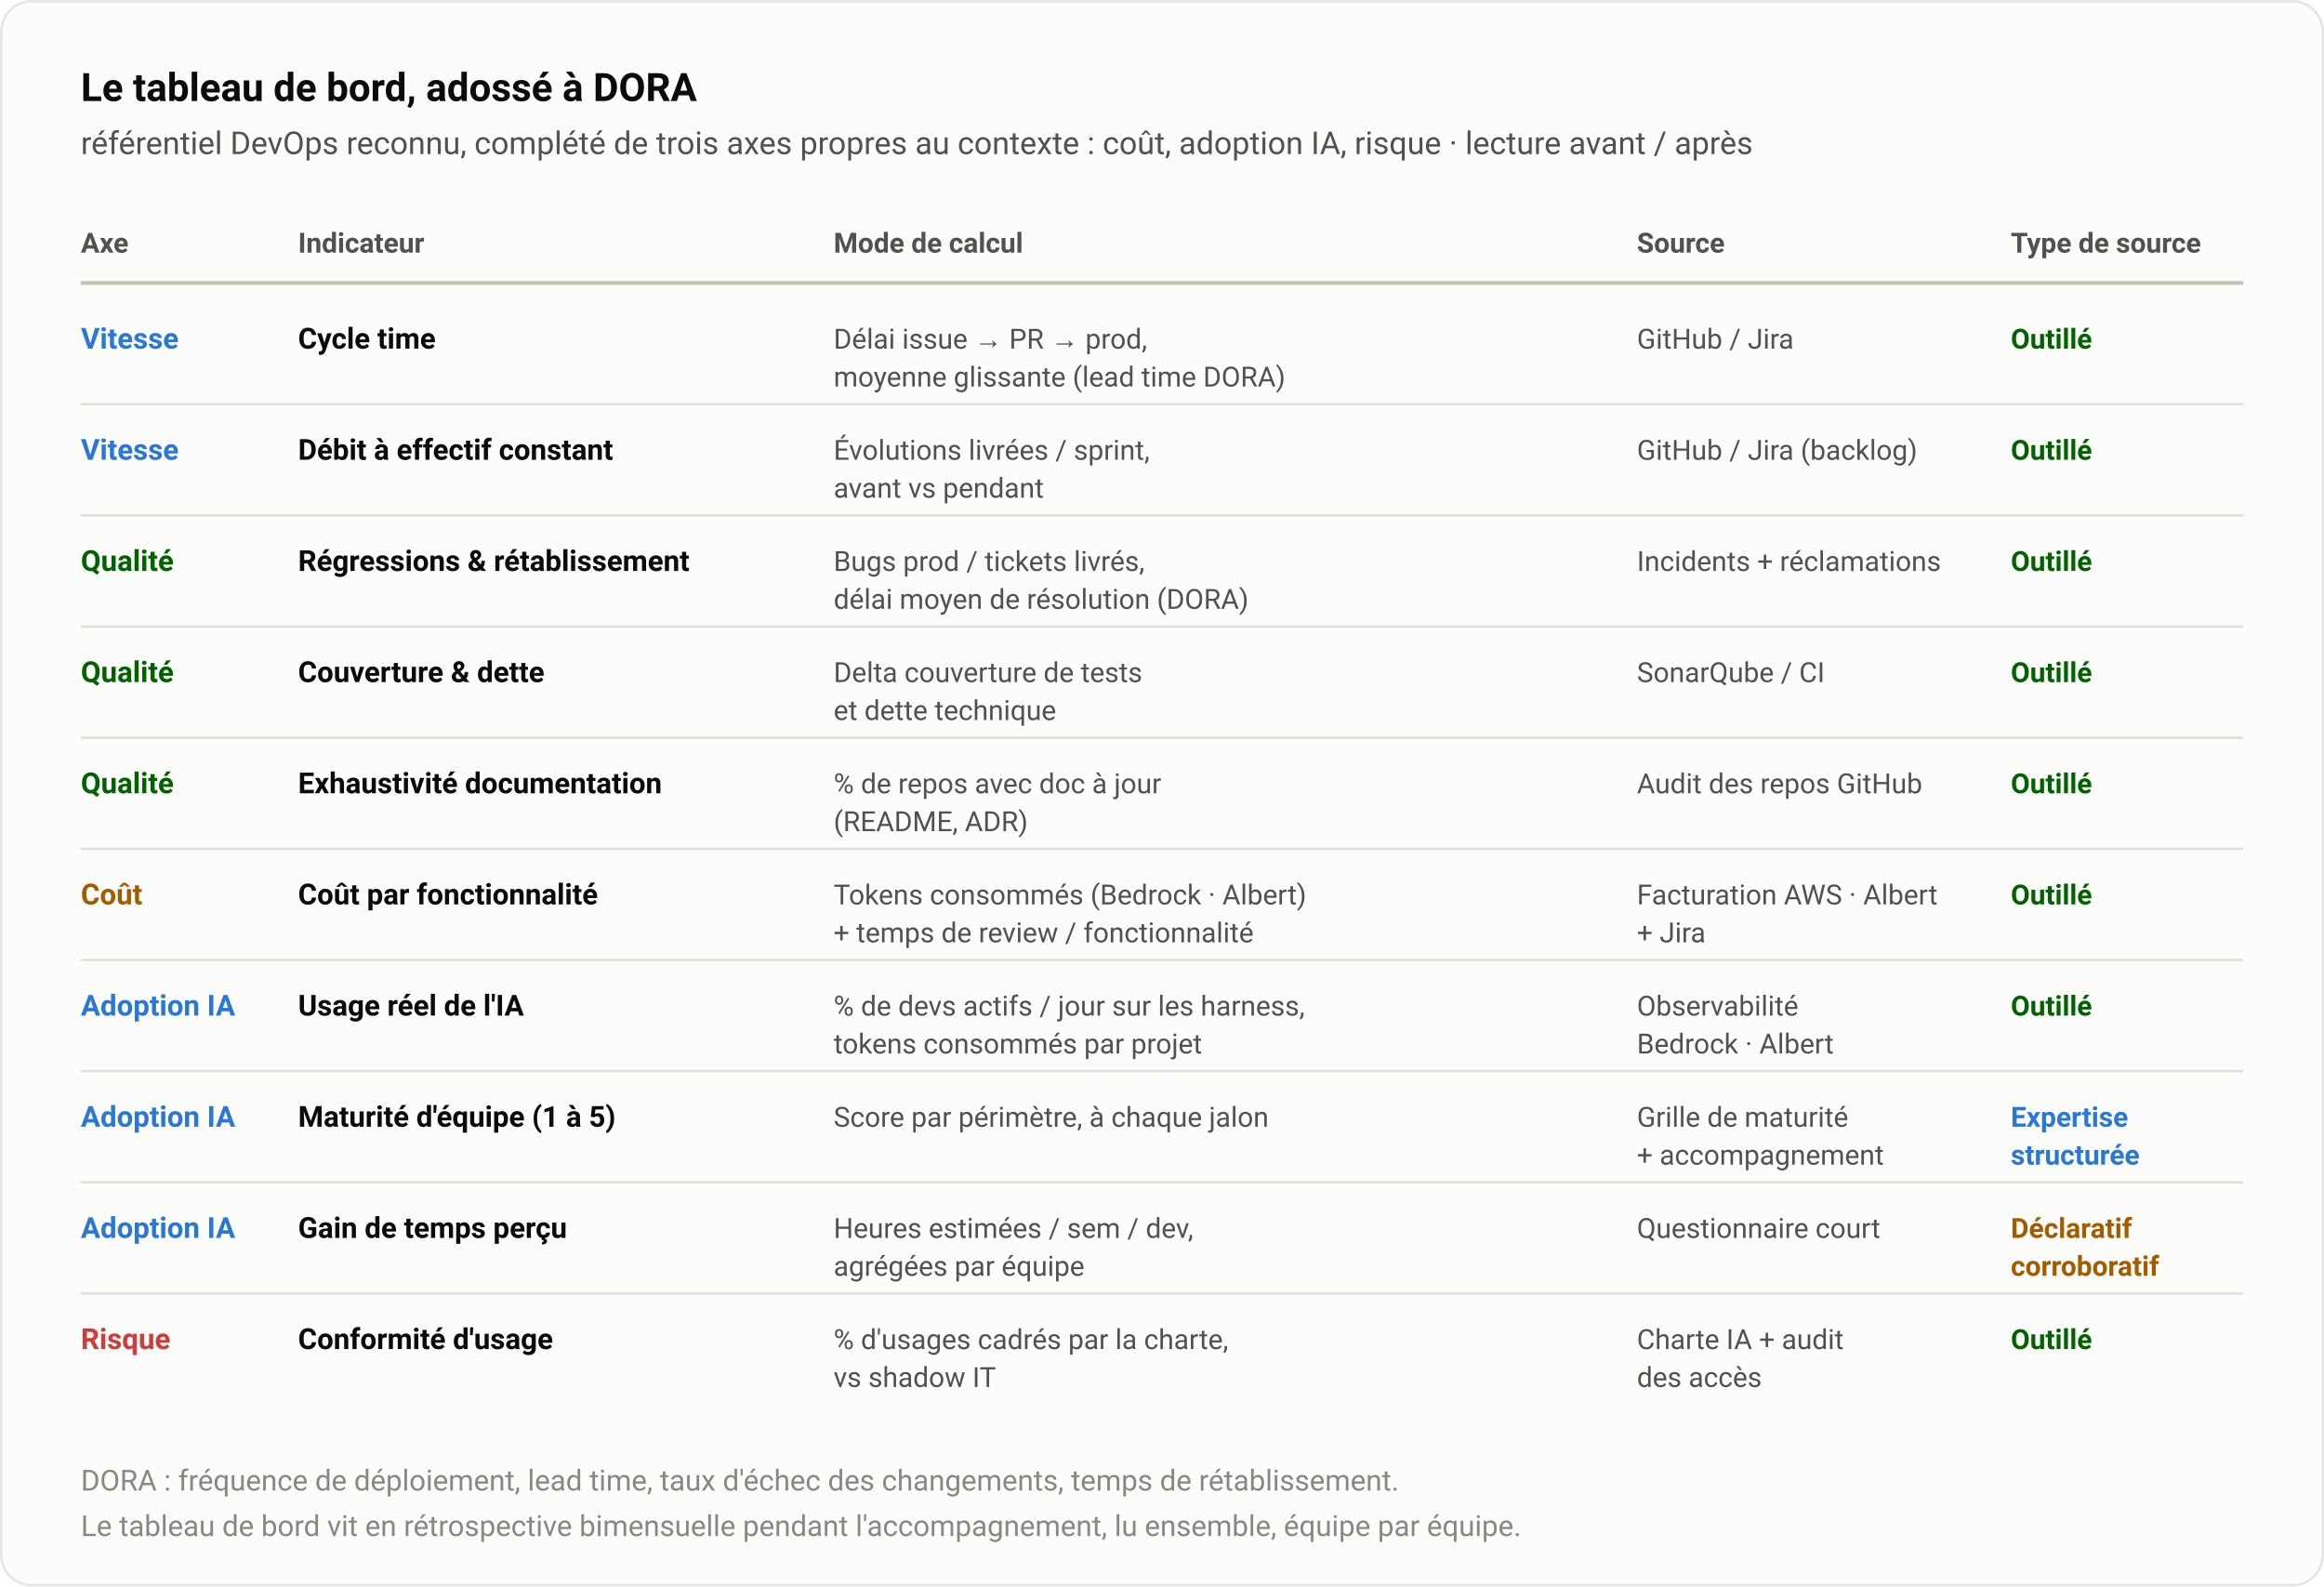
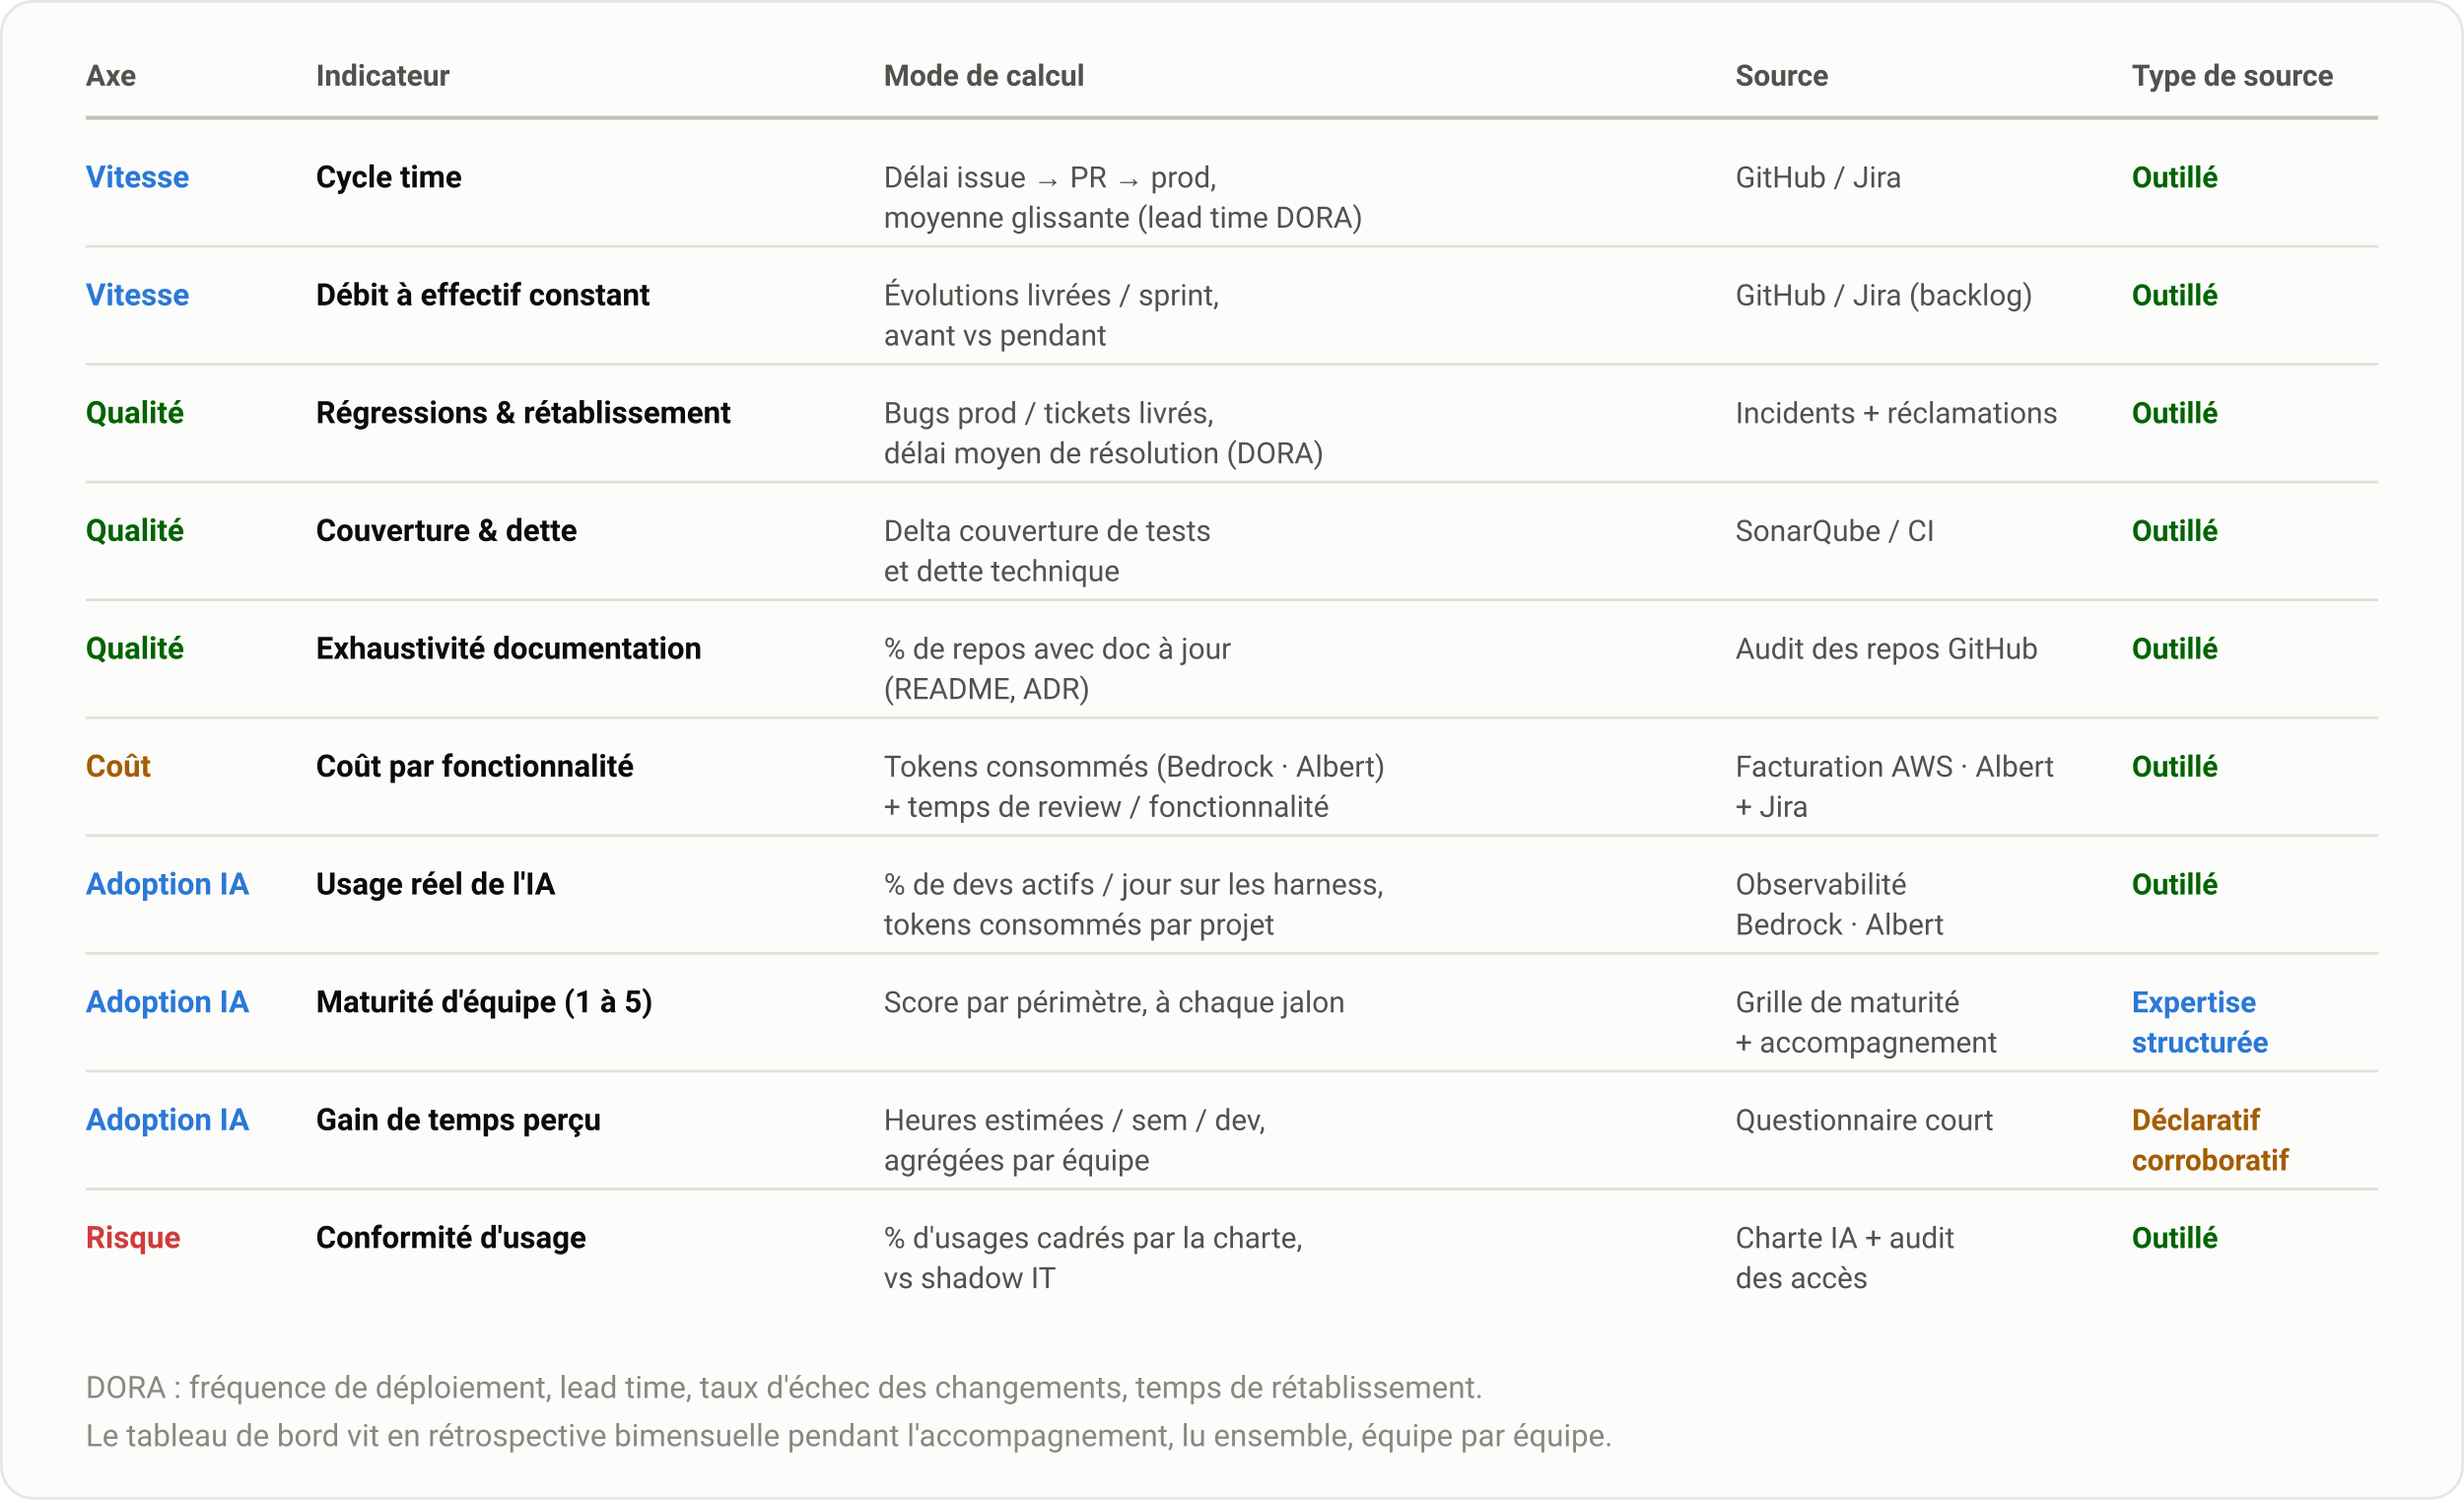
- <svg xmlns="http://www.w3.org/2000/svg" width="920" height="628" viewBox="0 0 920 628" font-family="-apple-system,'Segoe UI',system-ui,Roboto,'Helvetica Neue',Arial,sans-serif">
-   <rect x="0.5" y="0.5" width="919" height="627" rx="12" fill="#fcfcfb" stroke="rgba(11,11,11,0.10)" />
-   <text x="32" y="40" font-size="15.5" fill="#0b0b0b" font-weight="600" text-anchor="start">Le tableau de bord, adossé à DORA</text>
-   <text x="32" y="61" font-size="12.5" fill="#52514e" font-weight="normal" text-anchor="start">référentiel DevOps reconnu, complété de trois axes propres au contexte : coût, adoption IA, risque · lecture avant / après</text>
-   <text x="32" y="100" font-size="11" fill="#52514e" font-weight="600" text-anchor="start">Axe</text>
-   <text x="118" y="100" font-size="11" fill="#52514e" font-weight="600" text-anchor="start">Indicateur</text>
-   <text x="330" y="100" font-size="11" fill="#52514e" font-weight="600" text-anchor="start">Mode de calcul</text>
-   <text x="648" y="100" font-size="11" fill="#52514e" font-weight="600" text-anchor="start">Source</text>
-   <text x="796" y="100" font-size="11" fill="#52514e" font-weight="600" text-anchor="start">Type de source</text>
-   <line x1="32" y1="112" x2="888" y2="112" stroke="#c3c2b7" stroke-width="1.5" />
-   <text x="32" y="138" font-size="11.5" fill="#2a78d6" font-weight="600" text-anchor="start">Vitesse</text>
-   <text x="118" y="138" font-size="11.5" fill="#0b0b0b" font-weight="600" text-anchor="start">Cycle time</text>
-   <text x="330" y="138" font-size="11" fill="#52514e" font-weight="normal" text-anchor="start">Délai issue → PR → prod,</text>
-   <text x="330" y="153" font-size="11" fill="#52514e" font-weight="normal" text-anchor="start">moyenne glissante (lead time DORA)</text>
-   <text x="648" y="138" font-size="11" fill="#52514e" font-weight="normal" text-anchor="start">GitHub / Jira</text>
-   <text x="796" y="138" font-size="11" fill="#006300" font-weight="600" text-anchor="start">Outillé</text>
-   <line x1="32" y1="160" x2="888" y2="160" stroke="#e1e0d9" stroke-width="1" />
-   <text x="32" y="182" font-size="11.5" fill="#2a78d6" font-weight="600" text-anchor="start">Vitesse</text>
-   <text x="118" y="182" font-size="11.5" fill="#0b0b0b" font-weight="600" text-anchor="start">Débit à effectif constant</text>
-   <text x="330" y="182" font-size="11" fill="#52514e" font-weight="normal" text-anchor="start">Évolutions livrées / sprint,</text>
-   <text x="330" y="197" font-size="11" fill="#52514e" font-weight="normal" text-anchor="start">avant vs pendant</text>
-   <text x="648" y="182" font-size="11" fill="#52514e" font-weight="normal" text-anchor="start">GitHub / Jira (backlog)</text>
-   <text x="796" y="182" font-size="11" fill="#006300" font-weight="600" text-anchor="start">Outillé</text>
-   <line x1="32" y1="204" x2="888" y2="204" stroke="#e1e0d9" stroke-width="1" />
-   <text x="32" y="226" font-size="11.5" fill="#006300" font-weight="600" text-anchor="start">Qualité</text>
-   <text x="118" y="226" font-size="11.5" fill="#0b0b0b" font-weight="600" text-anchor="start">Régressions &amp; rétablissement</text>
-   <text x="330" y="226" font-size="11" fill="#52514e" font-weight="normal" text-anchor="start">Bugs prod / tickets livrés,</text>
-   <text x="330" y="241" font-size="11" fill="#52514e" font-weight="normal" text-anchor="start">délai moyen de résolution (DORA)</text>
-   <text x="648" y="226" font-size="11" fill="#52514e" font-weight="normal" text-anchor="start">Incidents + réclamations</text>
-   <text x="796" y="226" font-size="11" fill="#006300" font-weight="600" text-anchor="start">Outillé</text>
-   <line x1="32" y1="248" x2="888" y2="248" stroke="#e1e0d9" stroke-width="1" />
-   <text x="32" y="270" font-size="11.5" fill="#006300" font-weight="600" text-anchor="start">Qualité</text>
-   <text x="118" y="270" font-size="11.5" fill="#0b0b0b" font-weight="600" text-anchor="start">Couverture &amp; dette</text>
-   <text x="330" y="270" font-size="11" fill="#52514e" font-weight="normal" text-anchor="start">Delta couverture de tests</text>
-   <text x="330" y="285" font-size="11" fill="#52514e" font-weight="normal" text-anchor="start">et dette technique</text>
-   <text x="648" y="270" font-size="11" fill="#52514e" font-weight="normal" text-anchor="start">SonarQube / CI</text>
-   <text x="796" y="270" font-size="11" fill="#006300" font-weight="600" text-anchor="start">Outillé</text>
-   <line x1="32" y1="292" x2="888" y2="292" stroke="#e1e0d9" stroke-width="1" />
-   <text x="32" y="314" font-size="11.5" fill="#006300" font-weight="600" text-anchor="start">Qualité</text>
-   <text x="118" y="314" font-size="11.5" fill="#0b0b0b" font-weight="600" text-anchor="start">Exhaustivité documentation</text>
-   <text x="330" y="314" font-size="11" fill="#52514e" font-weight="normal" text-anchor="start">% de repos avec doc à jour</text>
-   <text x="330" y="329" font-size="11" fill="#52514e" font-weight="normal" text-anchor="start">(README, ADR)</text>
-   <text x="648" y="314" font-size="11" fill="#52514e" font-weight="normal" text-anchor="start">Audit des repos GitHub</text>
-   <text x="796" y="314" font-size="11" fill="#006300" font-weight="600" text-anchor="start">Outillé</text>
-   <line x1="32" y1="336" x2="888" y2="336" stroke="#e1e0d9" stroke-width="1" />
-   <text x="32" y="358" font-size="11.5" fill="#a35d00" font-weight="600" text-anchor="start">Coût</text>
-   <text x="118" y="358" font-size="11.5" fill="#0b0b0b" font-weight="600" text-anchor="start">Coût par fonctionnalité</text>
-   <text x="330" y="358" font-size="11" fill="#52514e" font-weight="normal" text-anchor="start">Tokens consommés (Bedrock · Albert)</text>
-   <text x="330" y="373" font-size="11" fill="#52514e" font-weight="normal" text-anchor="start">+ temps de review / fonctionnalité</text>
-   <text x="648" y="358" font-size="11" fill="#52514e" font-weight="normal" text-anchor="start">Facturation AWS · Albert</text>
-   <text x="648" y="373" font-size="11" fill="#52514e" font-weight="normal" text-anchor="start">+ Jira</text>
-   <text x="796" y="358" font-size="11" fill="#006300" font-weight="600" text-anchor="start">Outillé</text>
-   <line x1="32" y1="380" x2="888" y2="380" stroke="#e1e0d9" stroke-width="1" />
-   <text x="32" y="402" font-size="11.5" fill="#2a78d6" font-weight="600" text-anchor="start">Adoption IA</text>
-   <text x="118" y="402" font-size="11.5" fill="#0b0b0b" font-weight="600" text-anchor="start">Usage réel de l'IA</text>
-   <text x="330" y="402" font-size="11" fill="#52514e" font-weight="normal" text-anchor="start">% de devs actifs / jour sur les harness,</text>
-   <text x="330" y="417" font-size="11" fill="#52514e" font-weight="normal" text-anchor="start">tokens consommés par projet</text>
-   <text x="648" y="402" font-size="11" fill="#52514e" font-weight="normal" text-anchor="start">Observabilité</text>
-   <text x="648" y="417" font-size="11" fill="#52514e" font-weight="normal" text-anchor="start">Bedrock · Albert</text>
-   <text x="796" y="402" font-size="11" fill="#006300" font-weight="600" text-anchor="start">Outillé</text>
-   <line x1="32" y1="424" x2="888" y2="424" stroke="#e1e0d9" stroke-width="1" />
-   <text x="32" y="446" font-size="11.5" fill="#2a78d6" font-weight="600" text-anchor="start">Adoption IA</text>
-   <text x="118" y="446" font-size="11.5" fill="#0b0b0b" font-weight="600" text-anchor="start">Maturité d'équipe (1 à 5)</text>
-   <text x="330" y="446" font-size="11" fill="#52514e" font-weight="normal" text-anchor="start">Score par périmètre, à chaque jalon</text>
-   <text x="648" y="446" font-size="11" fill="#52514e" font-weight="normal" text-anchor="start">Grille de maturité</text>
-   <text x="648" y="461" font-size="11" fill="#52514e" font-weight="normal" text-anchor="start">+ accompagnement</text>
-   <text x="796" y="446" font-size="11" fill="#2a78d6" font-weight="600" text-anchor="start">Expertise</text>
-   <text x="796" y="461" font-size="11" fill="#2a78d6" font-weight="600" text-anchor="start">structurée</text>
-   <line x1="32" y1="468" x2="888" y2="468" stroke="#e1e0d9" stroke-width="1" />
-   <text x="32" y="490" font-size="11.5" fill="#2a78d6" font-weight="600" text-anchor="start">Adoption IA</text>
-   <text x="118" y="490" font-size="11.5" fill="#0b0b0b" font-weight="600" text-anchor="start">Gain de temps perçu</text>
-   <text x="330" y="490" font-size="11" fill="#52514e" font-weight="normal" text-anchor="start">Heures estimées / sem / dev,</text>
-   <text x="330" y="505" font-size="11" fill="#52514e" font-weight="normal" text-anchor="start">agrégées par équipe</text>
-   <text x="648" y="490" font-size="11" fill="#52514e" font-weight="normal" text-anchor="start">Questionnaire court</text>
-   <text x="796" y="490" font-size="11" fill="#a35d00" font-weight="600" text-anchor="start">Déclaratif</text>
-   <text x="796" y="505" font-size="11" fill="#a35d00" font-weight="600" text-anchor="start">corroboratif</text>
-   <line x1="32" y1="512" x2="888" y2="512" stroke="#e1e0d9" stroke-width="1" />
-   <text x="32" y="534" font-size="11.5" fill="#d03b3b" font-weight="600" text-anchor="start">Risque</text>
-   <text x="118" y="534" font-size="11.5" fill="#0b0b0b" font-weight="600" text-anchor="start">Conformité d'usage</text>
-   <text x="330" y="534" font-size="11" fill="#52514e" font-weight="normal" text-anchor="start">% d'usages cadrés par la charte,</text>
-   <text x="330" y="549" font-size="11" fill="#52514e" font-weight="normal" text-anchor="start">vs shadow IT</text>
-   <text x="648" y="534" font-size="11" fill="#52514e" font-weight="normal" text-anchor="start">Charte IA + audit</text>
-   <text x="648" y="549" font-size="11" fill="#52514e" font-weight="normal" text-anchor="start">des accès</text>
-   <text x="796" y="534" font-size="11" fill="#006300" font-weight="600" text-anchor="start">Outillé</text>
-   <text x="32" y="590" font-size="11.5" fill="#898781" font-weight="normal" text-anchor="start">DORA : fréquence de déploiement, lead time, taux d'échec des changements, temps de rétablissement.</text>
-   <text x="32" y="608" font-size="11.5" fill="#898781" font-weight="normal" text-anchor="start">Le tableau de bord vit en rétrospective bimensuelle pendant l'accompagnement, lu ensemble, équipe par équipe.</text>
+ <svg xmlns="http://www.w3.org/2000/svg" width="920" height="560" viewBox="0 0 920 560" font-family="-apple-system,'Segoe UI',system-ui,Roboto,'Helvetica Neue',Arial,sans-serif">
+   <rect x="0.5" y="0.5" width="919" height="559" rx="12" fill="#fcfcfb" stroke="rgba(11,11,11,0.10)" />
+   <text x="32" y="32" font-size="11" fill="#52514e" font-weight="600" text-anchor="start">Axe</text>
+   <text x="118" y="32" font-size="11" fill="#52514e" font-weight="600" text-anchor="start">Indicateur</text>
+   <text x="330" y="32" font-size="11" fill="#52514e" font-weight="600" text-anchor="start">Mode de calcul</text>
+   <text x="648" y="32" font-size="11" fill="#52514e" font-weight="600" text-anchor="start">Source</text>
+   <text x="796" y="32" font-size="11" fill="#52514e" font-weight="600" text-anchor="start">Type de source</text>
+   <line x1="32" y1="44" x2="888" y2="44" stroke="#c3c2b7" stroke-width="1.5" />
+   <text x="32" y="70" font-size="11.5" fill="#2a78d6" font-weight="600" text-anchor="start">Vitesse</text>
+   <text x="118" y="70" font-size="11.5" fill="#0b0b0b" font-weight="600" text-anchor="start">Cycle time</text>
+   <text x="330" y="70" font-size="11" fill="#52514e" font-weight="normal" text-anchor="start">Délai issue → PR → prod,</text>
+   <text x="330" y="85" font-size="11" fill="#52514e" font-weight="normal" text-anchor="start">moyenne glissante (lead time DORA)</text>
+   <text x="648" y="70" font-size="11" fill="#52514e" font-weight="normal" text-anchor="start">GitHub / Jira</text>
+   <text x="796" y="70" font-size="11" fill="#006300" font-weight="600" text-anchor="start">Outillé</text>
+   <line x1="32" y1="92" x2="888" y2="92" stroke="#e1e0d9" stroke-width="1" />
+   <text x="32" y="114" font-size="11.5" fill="#2a78d6" font-weight="600" text-anchor="start">Vitesse</text>
+   <text x="118" y="114" font-size="11.5" fill="#0b0b0b" font-weight="600" text-anchor="start">Débit à effectif constant</text>
+   <text x="330" y="114" font-size="11" fill="#52514e" font-weight="normal" text-anchor="start">Évolutions livrées / sprint,</text>
+   <text x="330" y="129" font-size="11" fill="#52514e" font-weight="normal" text-anchor="start">avant vs pendant</text>
+   <text x="648" y="114" font-size="11" fill="#52514e" font-weight="normal" text-anchor="start">GitHub / Jira (backlog)</text>
+   <text x="796" y="114" font-size="11" fill="#006300" font-weight="600" text-anchor="start">Outillé</text>
+   <line x1="32" y1="136" x2="888" y2="136" stroke="#e1e0d9" stroke-width="1" />
+   <text x="32" y="158" font-size="11.5" fill="#006300" font-weight="600" text-anchor="start">Qualité</text>
+   <text x="118" y="158" font-size="11.5" fill="#0b0b0b" font-weight="600" text-anchor="start">Régressions &amp; rétablissement</text>
+   <text x="330" y="158" font-size="11" fill="#52514e" font-weight="normal" text-anchor="start">Bugs prod / tickets livrés,</text>
+   <text x="330" y="173" font-size="11" fill="#52514e" font-weight="normal" text-anchor="start">délai moyen de résolution (DORA)</text>
+   <text x="648" y="158" font-size="11" fill="#52514e" font-weight="normal" text-anchor="start">Incidents + réclamations</text>
+   <text x="796" y="158" font-size="11" fill="#006300" font-weight="600" text-anchor="start">Outillé</text>
+   <line x1="32" y1="180" x2="888" y2="180" stroke="#e1e0d9" stroke-width="1" />
+   <text x="32" y="202" font-size="11.5" fill="#006300" font-weight="600" text-anchor="start">Qualité</text>
+   <text x="118" y="202" font-size="11.5" fill="#0b0b0b" font-weight="600" text-anchor="start">Couverture &amp; dette</text>
+   <text x="330" y="202" font-size="11" fill="#52514e" font-weight="normal" text-anchor="start">Delta couverture de tests</text>
+   <text x="330" y="217" font-size="11" fill="#52514e" font-weight="normal" text-anchor="start">et dette technique</text>
+   <text x="648" y="202" font-size="11" fill="#52514e" font-weight="normal" text-anchor="start">SonarQube / CI</text>
+   <text x="796" y="202" font-size="11" fill="#006300" font-weight="600" text-anchor="start">Outillé</text>
+   <line x1="32" y1="224" x2="888" y2="224" stroke="#e1e0d9" stroke-width="1" />
+   <text x="32" y="246" font-size="11.5" fill="#006300" font-weight="600" text-anchor="start">Qualité</text>
+   <text x="118" y="246" font-size="11.5" fill="#0b0b0b" font-weight="600" text-anchor="start">Exhaustivité documentation</text>
+   <text x="330" y="246" font-size="11" fill="#52514e" font-weight="normal" text-anchor="start">% de repos avec doc à jour</text>
+   <text x="330" y="261" font-size="11" fill="#52514e" font-weight="normal" text-anchor="start">(README, ADR)</text>
+   <text x="648" y="246" font-size="11" fill="#52514e" font-weight="normal" text-anchor="start">Audit des repos GitHub</text>
+   <text x="796" y="246" font-size="11" fill="#006300" font-weight="600" text-anchor="start">Outillé</text>
+   <line x1="32" y1="268" x2="888" y2="268" stroke="#e1e0d9" stroke-width="1" />
+   <text x="32" y="290" font-size="11.5" fill="#a35d00" font-weight="600" text-anchor="start">Coût</text>
+   <text x="118" y="290" font-size="11.5" fill="#0b0b0b" font-weight="600" text-anchor="start">Coût par fonctionnalité</text>
+   <text x="330" y="290" font-size="11" fill="#52514e" font-weight="normal" text-anchor="start">Tokens consommés (Bedrock · Albert)</text>
+   <text x="330" y="305" font-size="11" fill="#52514e" font-weight="normal" text-anchor="start">+ temps de review / fonctionnalité</text>
+   <text x="648" y="290" font-size="11" fill="#52514e" font-weight="normal" text-anchor="start">Facturation AWS · Albert</text>
+   <text x="648" y="305" font-size="11" fill="#52514e" font-weight="normal" text-anchor="start">+ Jira</text>
+   <text x="796" y="290" font-size="11" fill="#006300" font-weight="600" text-anchor="start">Outillé</text>
+   <line x1="32" y1="312" x2="888" y2="312" stroke="#e1e0d9" stroke-width="1" />
+   <text x="32" y="334" font-size="11.5" fill="#2a78d6" font-weight="600" text-anchor="start">Adoption IA</text>
+   <text x="118" y="334" font-size="11.5" fill="#0b0b0b" font-weight="600" text-anchor="start">Usage réel de l'IA</text>
+   <text x="330" y="334" font-size="11" fill="#52514e" font-weight="normal" text-anchor="start">% de devs actifs / jour sur les harness,</text>
+   <text x="330" y="349" font-size="11" fill="#52514e" font-weight="normal" text-anchor="start">tokens consommés par projet</text>
+   <text x="648" y="334" font-size="11" fill="#52514e" font-weight="normal" text-anchor="start">Observabilité</text>
+   <text x="648" y="349" font-size="11" fill="#52514e" font-weight="normal" text-anchor="start">Bedrock · Albert</text>
+   <text x="796" y="334" font-size="11" fill="#006300" font-weight="600" text-anchor="start">Outillé</text>
+   <line x1="32" y1="356" x2="888" y2="356" stroke="#e1e0d9" stroke-width="1" />
+   <text x="32" y="378" font-size="11.5" fill="#2a78d6" font-weight="600" text-anchor="start">Adoption IA</text>
+   <text x="118" y="378" font-size="11.5" fill="#0b0b0b" font-weight="600" text-anchor="start">Maturité d'équipe (1 à 5)</text>
+   <text x="330" y="378" font-size="11" fill="#52514e" font-weight="normal" text-anchor="start">Score par périmètre, à chaque jalon</text>
+   <text x="648" y="378" font-size="11" fill="#52514e" font-weight="normal" text-anchor="start">Grille de maturité</text>
+   <text x="648" y="393" font-size="11" fill="#52514e" font-weight="normal" text-anchor="start">+ accompagnement</text>
+   <text x="796" y="378" font-size="11" fill="#2a78d6" font-weight="600" text-anchor="start">Expertise</text>
+   <text x="796" y="393" font-size="11" fill="#2a78d6" font-weight="600" text-anchor="start">structurée</text>
+   <line x1="32" y1="400" x2="888" y2="400" stroke="#e1e0d9" stroke-width="1" />
+   <text x="32" y="422" font-size="11.5" fill="#2a78d6" font-weight="600" text-anchor="start">Adoption IA</text>
+   <text x="118" y="422" font-size="11.5" fill="#0b0b0b" font-weight="600" text-anchor="start">Gain de temps perçu</text>
+   <text x="330" y="422" font-size="11" fill="#52514e" font-weight="normal" text-anchor="start">Heures estimées / sem / dev,</text>
+   <text x="330" y="437" font-size="11" fill="#52514e" font-weight="normal" text-anchor="start">agrégées par équipe</text>
+   <text x="648" y="422" font-size="11" fill="#52514e" font-weight="normal" text-anchor="start">Questionnaire court</text>
+   <text x="796" y="422" font-size="11" fill="#a35d00" font-weight="600" text-anchor="start">Déclaratif</text>
+   <text x="796" y="437" font-size="11" fill="#a35d00" font-weight="600" text-anchor="start">corroboratif</text>
+   <line x1="32" y1="444" x2="888" y2="444" stroke="#e1e0d9" stroke-width="1" />
+   <text x="32" y="466" font-size="11.5" fill="#d03b3b" font-weight="600" text-anchor="start">Risque</text>
+   <text x="118" y="466" font-size="11.5" fill="#0b0b0b" font-weight="600" text-anchor="start">Conformité d'usage</text>
+   <text x="330" y="466" font-size="11" fill="#52514e" font-weight="normal" text-anchor="start">% d'usages cadrés par la charte,</text>
+   <text x="330" y="481" font-size="11" fill="#52514e" font-weight="normal" text-anchor="start">vs shadow IT</text>
+   <text x="648" y="466" font-size="11" fill="#52514e" font-weight="normal" text-anchor="start">Charte IA + audit</text>
+   <text x="648" y="481" font-size="11" fill="#52514e" font-weight="normal" text-anchor="start">des accès</text>
+   <text x="796" y="466" font-size="11" fill="#006300" font-weight="600" text-anchor="start">Outillé</text>
+   <text x="32" y="522" font-size="11.5" fill="#898781" font-weight="normal" text-anchor="start">DORA : fréquence de déploiement, lead time, taux d'échec des changements, temps de rétablissement.</text>
+   <text x="32" y="540" font-size="11.5" fill="#898781" font-weight="normal" text-anchor="start">Le tableau de bord vit en rétrospective bimensuelle pendant l'accompagnement, lu ensemble, équipe par équipe.</text>
</svg>
